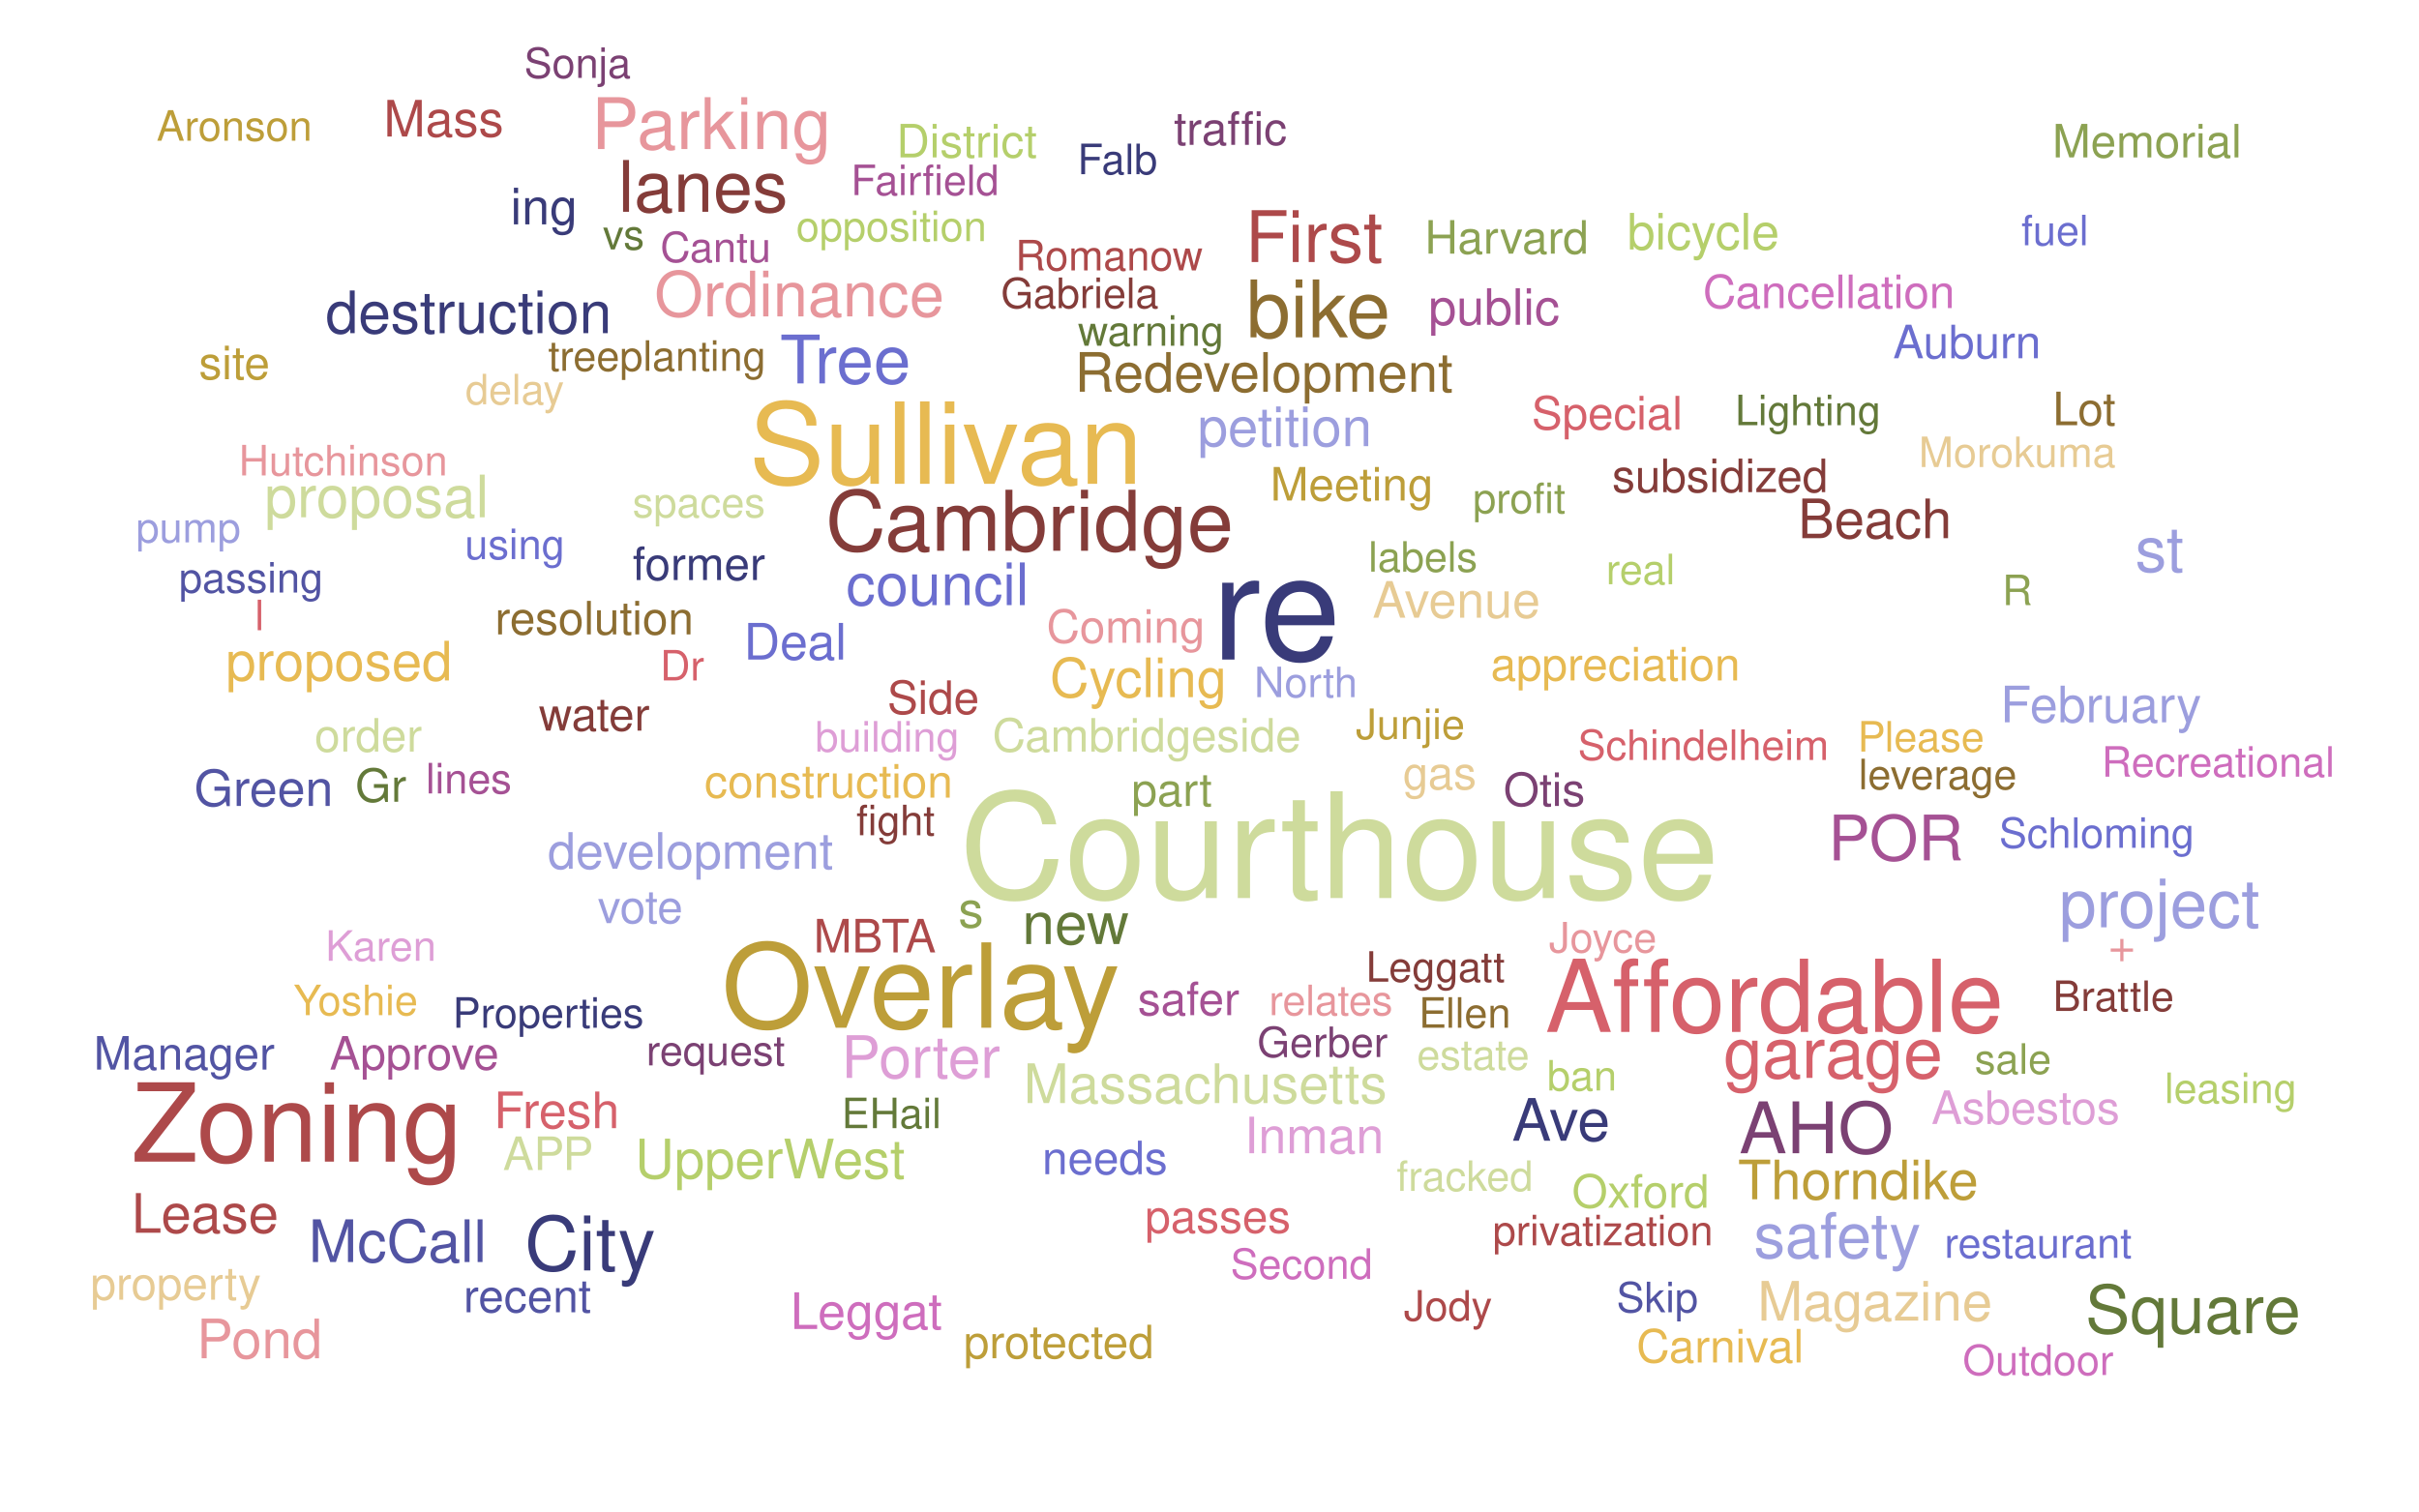
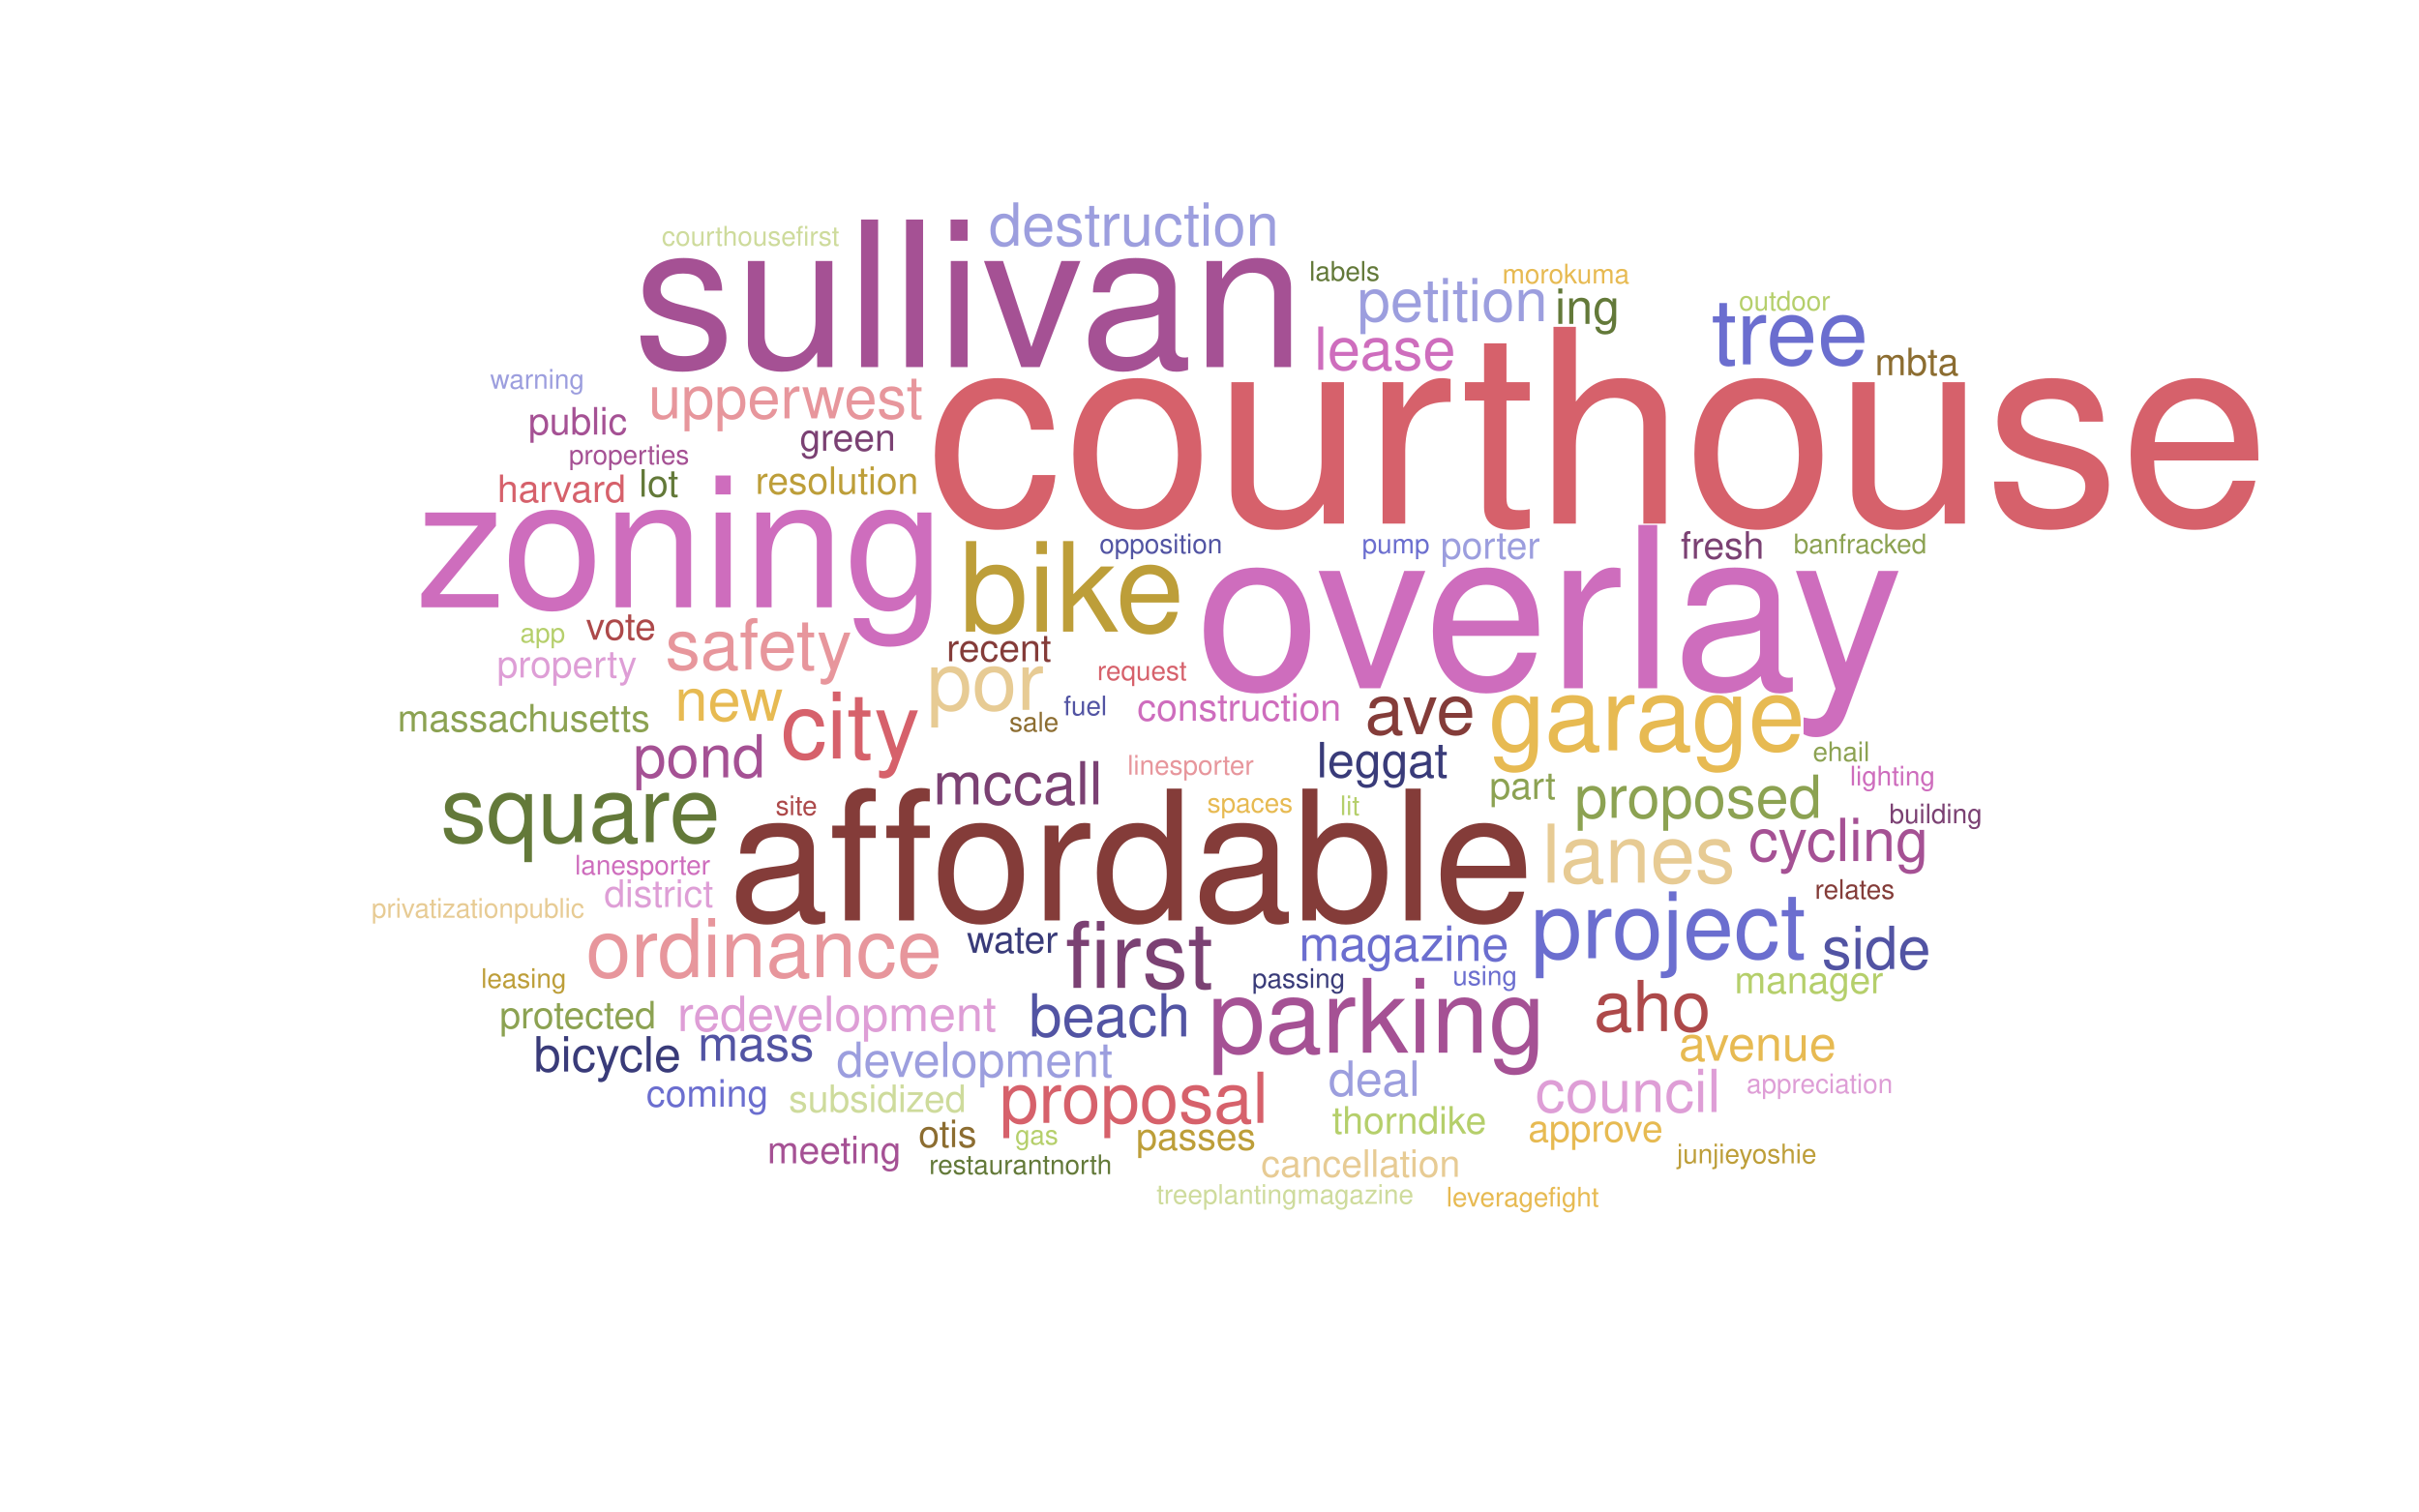
<svg xmlns="http://www.w3.org/2000/svg" width="960" height="600" version="1.1">
  <g />
-   <g transform="translate(480,300)scale(1.6609,1.6609)">
-     <text text-anchor="middle" transform="translate(-124,27)" style="font-size: 12px; font-family: helvetica; fill: rgb(156, 158, 222);">development</text>
-     <text text-anchor="middle" transform="translate(-9,12)" style="font-size: 11px; font-family: helvetica; fill: rgb(140, 162, 82);">part</text>
-     <text text-anchor="middle" transform="translate(-125,-89)" style="font-size: 100px; font-family: helvetica; fill: rgb(82, 84, 163);" />
-     <text text-anchor="middle" transform="translate(18,-74)" style="font-size: 13px; font-family: helvetica; fill: rgb(156, 158, 222);">petition</text>
-     <text text-anchor="middle" transform="translate(235,138)" style="font-size: 16px; font-family: helvetica; fill: rgb(99, 121, 57);">Square</text>
-     <text text-anchor="middle" transform="translate(26,-100)" style="font-size: 19px; font-family: helvetica; fill: rgb(140, 109, 49);">bike</text>
-     <text text-anchor="middle" transform="translate(59,-33)" style="font-size: 12px; font-family: helvetica; fill: rgb(231, 203, 148);">Avenue</text>
-     <text text-anchor="middle" transform="translate(-121,-130)" style="font-size: 17px; font-family: helvetica; fill: rgb(132, 60, 57);">lanes</text>
-     <text text-anchor="middle" transform="translate(-218,97)" style="font-size: 26px; font-family: helvetica; fill: rgb(173, 73, 74);">Zoning</text>
-     <text text-anchor="middle" transform="translate(135,66)" style="font-size: 24px; font-family: helvetica; fill: rgb(214, 97, 107);">Affordable</text>
-     <text text-anchor="middle" transform="translate(-98,-105)" style="font-size: 15px; font-family: helvetica; fill: rgb(231, 150, 156);">Ordinance</text>
-     <text text-anchor="middle" transform="translate(-148,123)" style="font-size: 18px; font-family: helvetica; fill: rgb(57, 59, 121);">City</text>
-     <text text-anchor="middle" transform="translate(227,41)" style="font-size: 16px; font-family: helvetica; fill: rgb(156, 158, 222);">project</text>
-     <text text-anchor="middle" transform="translate(-32,45)" style="font-size: 14px; font-family: helvetica; fill: rgb(99, 121, 57);">new</text>
-     <text text-anchor="middle" transform="translate(-76,-123)" style="font-size: 10px; font-family: helvetica; fill: rgb(181, 207, 107);">opposition</text>
-     <text text-anchor="middle" transform="translate(-201,-1)" style="font-size: 11px; font-family: helvetica; fill: rgb(206, 219, 156);">order</text>
-     <text text-anchor="middle" transform="translate(-177,-101)" style="font-size: 14px; font-family: helvetica; fill: rgb(57, 59, 121);">destruction</text>
-     <text text-anchor="middle" transform="translate(-245,75)" style="font-size: 11px; font-family: helvetica; fill: rgb(82, 84, 163);">Manager</text>
-     <text text-anchor="middle" transform="translate(150,120)" style="font-size: 15px; font-family: helvetica; fill: rgb(156, 158, 222);">safety</text>
-     <text text-anchor="middle" transform="translate(118,-121)" style="font-size: 12px; font-family: helvetica; fill: rgb(181, 207, 107);">bicycle</text>
-     <text text-anchor="middle" transform="translate(-36,144)" style="font-size: 11px; font-family: helvetica; fill: rgb(189, 158, 57);">protected</text>
-     <text text-anchor="middle" transform="translate(-183,-148)" style="font-size: 12px; font-family: helvetica; fill: rgb(173, 73, 74);">Mass</text>
-     <text text-anchor="middle" transform="translate(16,-23)" style="font-size: 35px; font-family: helvetica; fill: rgb(57, 59, 121);">re</text>
-     <text text-anchor="middle" transform="translate(224,-143)" style="font-size: 11px; font-family: helvetica; fill: rgb(140, 162, 82);">Memorial</text>
-     <text text-anchor="middle" transform="translate(-199,-57)" style="font-size: 14px; font-family: helvetica; fill: rgb(206, 219, 156);">proposal</text>
-     <text text-anchor="middle" transform="translate(-208,-18)" style="font-size: 13px; font-family: helvetica; fill: rgb(231, 186, 82);">proposed</text>
-     <text text-anchor="middle" transform="translate(-156,89)" style="font-size: 12px; font-family: helvetica; fill: rgb(214, 97, 107);">Fresh</text>
-     <text text-anchor="middle" transform="translate(-227,144)" style="font-size: 13px; font-family: helvetica; fill: rgb(231, 150, 156);">Pond</text>
-     <text text-anchor="middle" transform="translate(-57,41)" style="font-size: 12px; font-family: helvetica; fill: rgb(140, 162, 82);">s</text>
-     <text text-anchor="middle" transform="translate(31,34)" style="font-size: 35px; font-family: helvetica; fill: rgb(206, 219, 156);">Courthouse</text>
-     <text text-anchor="middle" transform="translate(-69,65)" style="font-size: 28px; font-family: helvetica; fill: rgb(189, 158, 57);">Overlay</text>
-     <text text-anchor="middle" transform="translate(-63,-65)" style="font-size: 27px; font-family: helvetica; fill: rgb(231, 186, 82);">Sullivan</text>
-     <text text-anchor="middle" transform="translate(-43,-49)" style="font-size: 20px; font-family: helvetica; fill: rgb(132, 60, 57);">Cambridge</text>
-     <text text-anchor="middle" transform="translate(25,-118)" style="font-size: 17px; font-family: helvetica; fill: rgb(173, 73, 74);">First</text>
-     <text text-anchor="middle" transform="translate(149,77)" style="font-size: 17px; font-family: helvetica; fill: rgb(214, 97, 107);">garage</text>
-     <text text-anchor="middle" transform="translate(-119,-145)" style="font-size: 17px; font-family: helvetica; fill: rgb(231, 150, 156);">Parking</text>
-     <text text-anchor="middle" transform="translate(145,95)" style="font-size: 17px; font-family: helvetica; fill: rgb(123, 65, 115);">AHO</text>
-     <text text-anchor="middle" transform="translate(-87,-89)" style="font-size: 16px; font-family: helvetica; fill: rgb(107, 110, 207);">Tree</text>
-     <text text-anchor="middle" transform="translate(164,25)" style="font-size: 15px; font-family: helvetica; fill: rgb(165, 81, 148);">POR</text>
-     <text text-anchor="middle" transform="translate(-69,77)" style="font-size: 14px; font-family: helvetica; fill: rgb(222, 158, 214);">Porter</text>
-     <text text-anchor="middle" transform="translate(84,92)" style="font-size: 14px; font-family: helvetica; fill: rgb(57, 59, 121);">Ave</text>
-     <text text-anchor="middle" transform="translate(-194,121)" style="font-size: 14px; font-family: helvetica; fill: rgb(82, 84, 163);">McCall</text>
-     <text text-anchor="middle" transform="translate(-65,-36)" style="font-size: 14px; font-family: helvetica; fill: rgb(107, 110, 207);">council</text>
-     <text text-anchor="middle" transform="translate(227,-44)" style="font-size: 15px; font-family: helvetica; fill: rgb(156, 158, 222);">st</text>
-     <text text-anchor="middle" transform="translate(-105,101)" style="font-size: 13px; font-family: helvetica; fill: rgb(181, 207, 107);">UpperWest</text>
-     <text text-anchor="middle" transform="translate(-1,83)" style="font-size: 13px; font-family: helvetica; fill: rgb(206, 219, 156);">Massachusetts</text>
-     <text text-anchor="middle" transform="translate(13,-87)" style="font-size: 13px; font-family: helvetica; fill: rgb(140, 109, 49);">Redevelopment</text>
-     <text text-anchor="middle" transform="translate(155,106)" style="font-size: 13px; font-family: helvetica; fill: rgb(189, 158, 57);">Thorndike</text>
-     <text text-anchor="middle" transform="translate(-17,-14)" style="font-size: 13px; font-family: helvetica; fill: rgb(231, 186, 82);">Cycling</text>
-     <text text-anchor="middle" transform="translate(159,135)" style="font-size: 13px; font-family: helvetica; fill: rgb(231, 203, 148);">Magazine</text>
-     <text text-anchor="middle" transform="translate(159,-52)" style="font-size: 13px; font-family: helvetica; fill: rgb(132, 60, 57);">Beach</text>
-     <text text-anchor="middle" transform="translate(-240,114)" style="font-size: 13px; font-family: helvetica; fill: rgb(173, 73, 74);">Lease</text>
-     <text text-anchor="middle" transform="translate(68,-103)" style="font-size: 12px; font-family: helvetica; fill: rgb(165, 81, 148);">public</text>
-     <text text-anchor="middle" transform="translate(-82,137)" style="font-size: 12px; font-family: helvetica; fill: rgb(206, 109, 189);">Leggat</text>
-     <text text-anchor="middle" transform="translate(25,95)" style="font-size: 12px; font-family: helvetica; fill: rgb(222, 158, 214);">Inman</text>
-     <text text-anchor="middle" transform="translate(-159,-127)" style="font-size: 12px; font-family: helvetica; fill: rgb(57, 59, 121);">ing</text>
-     <text text-anchor="middle" transform="translate(-226,12)" style="font-size: 12px; font-family: helvetica; fill: rgb(82, 84, 163);">Green</text>
-     <text text-anchor="middle" transform="translate(-99,-23)" style="font-size: 12px; font-family: helvetica; fill: rgb(107, 110, 207);">Deal</text>
-     <text text-anchor="middle" transform="translate(213,-8)" style="font-size: 12px; font-family: helvetica; fill: rgb(156, 158, 222);">February</text>
-     <text text-anchor="middle" transform="translate(-58,-143)" style="font-size: 11px; font-family: helvetica; fill: rgb(181, 207, 107);">District</text>
-     <text text-anchor="middle" transform="translate(-158,99)" style="font-size: 11px; font-family: helvetica; fill: rgb(206, 219, 156);">APP</text>
-     <text text-anchor="middle" transform="translate(209,-79)" style="font-size: 11px; font-family: helvetica; fill: rgb(140, 109, 49);">Lot</text>
-     <text text-anchor="middle" transform="translate(-233,-90)" style="font-size: 11px; font-family: helvetica; fill: rgb(189, 158, 57);">site</text>
-     <text text-anchor="middle" transform="translate(97,-18)" style="font-size: 11px; font-family: helvetica; fill: rgb(231, 186, 82);">appreciation</text>
-     <text text-anchor="middle" transform="translate(55,8)" style="font-size: 11px; font-family: helvetica; fill: rgb(231, 203, 148);">gas</text>
-     <text text-anchor="middle" transform="translate(122,-63)" style="font-size: 11px; font-family: helvetica; fill: rgb(132, 60, 57);">subsidized</text>
-     <text text-anchor="middle" transform="translate(-80,47)" style="font-size: 11px; font-family: helvetica; fill: rgb(173, 73, 74);">MBTA</text>
-     <text text-anchor="middle" transform="translate(2,114)" style="font-size: 11px; font-family: helvetica; fill: rgb(214, 97, 107);">passes</text>
-     <text text-anchor="middle" transform="translate(218,49)" style="font-size: 11px; font-family: helvetica; fill: rgb(231, 150, 156);">+</text>
-     <text text-anchor="middle" transform="translate(80,12)" style="font-size: 11px; font-family: helvetica; fill: rgb(123, 65, 115);">Otis</text>
-     <text text-anchor="middle" transform="translate(-190,75)" style="font-size: 11px; font-family: helvetica; fill: rgb(165, 81, 148);">Approve</text>
-     <text text-anchor="middle" transform="translate(148,-107)" style="font-size: 11px; font-family: helvetica; fill: rgb(206, 109, 189);">Cancellation</text>
-     <text text-anchor="middle" transform="translate(195,88)" style="font-size: 11px; font-family: helvetica; fill: rgb(222, 158, 214);">Asbestos</text>
-     <text text-anchor="middle" transform="translate(-122,-42)" style="font-size: 11px; font-family: helvetica; fill: rgb(57, 59, 121);">former</text>
-     <text text-anchor="middle" transform="translate(-163,133)" style="font-size: 11px; font-family: helvetica; fill: rgb(82, 84, 163);">recent</text>
-     <text text-anchor="middle" transform="translate(181,-95)" style="font-size: 11px; font-family: helvetica; fill: rgb(107, 110, 207);">Auburn</text>
-     <text text-anchor="middle" transform="translate(-136,40)" style="font-size: 11px; font-family: helvetica; fill: rgb(156, 158, 222);">vote</text>
-     <text text-anchor="middle" transform="translate(-198,11)" style="font-size: 11px; font-family: helvetica; fill: rgb(99, 121, 57);">Gr</text>
-     <text text-anchor="middle" transform="translate(71,-120)" style="font-size: 11px; font-family: helvetica; fill: rgb(140, 162, 82);">Harvard</text>
-     <text text-anchor="middle" transform="translate(103,108)" style="font-size: 11px; font-family: helvetica; fill: rgb(181, 207, 107);">Oxford</text>
-     <text text-anchor="middle" transform="translate(-15,-1)" style="font-size: 11px; font-family: helvetica; fill: rgb(206, 219, 156);">Cambridgeside</text>
-     <text text-anchor="middle" transform="translate(-147,-29)" style="font-size: 11px; font-family: helvetica; fill: rgb(140, 109, 49);">resolution</text>
-     <text text-anchor="middle" transform="translate(-25,100)" style="font-size: 11px; font-family: helvetica; fill: rgb(107, 110, 207);">needs</text>
-     <text text-anchor="middle" transform="translate(34,-61)" style="font-size: 11px; font-family: helvetica; fill: rgb(189, 158, 57);">Meeting</text>
-     <text text-anchor="middle" transform="translate(-91,10)" style="font-size: 11px; font-family: helvetica; fill: rgb(231, 186, 82);">construction</text>
-     <text text-anchor="middle" transform="translate(-247,130)" style="font-size: 11px; font-family: helvetica; fill: rgb(231, 203, 148);">property</text>
-     <text text-anchor="middle" transform="translate(-147,-6)" style="font-size: 11px; font-family: helvetica; fill: rgb(132, 60, 57);">water</text>
-     <text text-anchor="middle" transform="translate(-66,-10)" style="font-size: 11px; font-family: helvetica; fill: rgb(173, 73, 74);">Side</text>
-     <text text-anchor="middle" transform="translate(95,-78)" style="font-size: 11px; font-family: helvetica; fill: rgb(214, 97, 107);">Special</text>
-     <text text-anchor="middle" transform="translate(-20,-27)" style="font-size: 11px; font-family: helvetica; fill: rgb(231, 150, 156);">Coming</text>
-     <text text-anchor="middle" transform="translate(5,-146)" style="font-size: 11px; font-family: helvetica; fill: rgb(123, 65, 115);">traffic</text>
-     <text text-anchor="middle" transform="translate(-5,62)" style="font-size: 11px; font-family: helvetica; fill: rgb(165, 81, 148);">safer</text>
-     <text text-anchor="middle" transform="translate(198,120)" style="font-size: 10px; font-family: helvetica; fill: rgb(107, 110, 207);">restaurant</text>
-     <text text-anchor="middle" transform="translate(23,-14)" style="font-size: 10px; font-family: helvetica; fill: rgb(156, 158, 222);">North</text>
-     <text text-anchor="middle" transform="translate(-76,89)" style="font-size: 10px; font-family: helvetica; fill: rgb(99, 121, 57);">EHail</text>
-     <text text-anchor="middle" transform="translate(192,76)" style="font-size: 10px; font-family: helvetica; fill: rgb(140, 162, 82);">sale</text>
-     <text text-anchor="middle" transform="translate(244,83)" style="font-size: 10px; font-family: helvetica; fill: rgb(181, 207, 107);">leasing</text>
-     <text text-anchor="middle" transform="translate(-122,-57)" style="font-size: 10px; font-family: helvetica; fill: rgb(206, 219, 156);">spaces</text>
-     <text text-anchor="middle" transform="translate(-166,-47)" style="font-size: 10px; font-family: helvetica; fill: rgb(107, 110, 207);">using</text>
-     <text text-anchor="middle" transform="translate(174,8)" style="font-size: 10px; font-family: helvetica; fill: rgb(140, 109, 49);">leverage</text>
-     <text text-anchor="middle" transform="translate(122,145)" style="font-size: 11px; font-family: helvetica; fill: rgb(231, 186, 82);">Carnival</text>
-     <text text-anchor="middle" transform="translate(-75,19)" style="font-size: 10px; font-family: helvetica; fill: rgb(132, 60, 57);">fight</text>
-     <text text-anchor="middle" transform="translate(94,117)" style="font-size: 10px; font-family: helvetica; fill: rgb(173, 73, 74);">privatization</text>
-     <text text-anchor="middle" transform="translate(-227,-30)" style="font-size: 10px; font-family: helvetica; fill: rgb(214, 97, 107);">l</text>
-     <text text-anchor="middle" transform="translate(29,62)" style="font-size: 10px; font-family: helvetica; fill: rgb(231, 150, 156);">relates</text>
-     <text text-anchor="middle" transform="translate(-118,74)" style="font-size: 10px; font-family: helvetica; fill: rgb(123, 65, 115);">request</text>
-     <text text-anchor="middle" transform="translate(-177,9)rotate(0)" style="font-size: 10px; font-family: helvetica; fill: rgb(165, 81, 148);">lines</text>
-     <text text-anchor="middle" transform="translate(198,148)rotate(0)" style="font-size: 10px; font-family: helvetica; fill: rgb(206, 109, 189);">Outdoor</text>
-     <text text-anchor="middle" transform="translate(143,-79)rotate(0)" style="font-size: 10px; font-family: helvetica; fill: rgb(99, 121, 57);">Lighting</text>
-     <text text-anchor="middle" transform="translate(-77,-1)rotate(0)" style="font-size: 10px; font-family: helvetica; fill: rgb(222, 158, 214);">building</text>
-     <text text-anchor="middle" transform="translate(-158,65)rotate(0)" style="font-size: 10px; font-family: helvetica; fill: rgb(57, 59, 121);">Properties</text>
-     <text text-anchor="middle" transform="translate(-229,-39)rotate(0)" style="font-size: 10px; font-family: helvetica; fill: rgb(82, 84, 163);">passing</text>
-     <text text-anchor="middle" transform="translate(202,-122)rotate(0)" style="font-size: 10px; font-family: helvetica; fill: rgb(107, 110, 207);">fuel</text>
-     <text text-anchor="middle" transform="translate(-244,-51)rotate(0)" style="font-size: 10px; font-family: helvetica; fill: rgb(156, 158, 222);">pump</text>
-     <text text-anchor="middle" transform="translate(-14,-98)rotate(0)" style="font-size: 10px; font-family: helvetica; fill: rgb(99, 121, 57);">warning</text>
-     <text text-anchor="middle" transform="translate(51,-44)rotate(0)" style="font-size: 10px; font-family: helvetica; fill: rgb(140, 162, 82);">labels</text>
-     <text text-anchor="middle" transform="translate(89,80)rotate(0)" style="font-size: 10px; font-family: helvetica; fill: rgb(181, 207, 107);">ban</text>
-     <text text-anchor="middle" transform="translate(61,104)rotate(0)" style="font-size: 10px; font-family: helvetica; fill: rgb(206, 219, 156);">fracked</text>
-     <text text-anchor="middle" transform="translate(-132,-92)rotate(0)" style="font-size: 10px; font-family: helvetica; fill: rgb(140, 109, 49);">treeplanting</text>
-     <text text-anchor="middle" transform="translate(48,-4)rotate(0)" style="font-size: 10px; font-family: helvetica; fill: rgb(189, 158, 57);">Junjie</text>
-     <text text-anchor="middle" transform="translate(-204,62)rotate(0)" style="font-size: 10px; font-family: helvetica; fill: rgb(231, 186, 82);">Yoshie</text>
-     <text text-anchor="middle" transform="translate(193,-69)rotate(0)" style="font-size: 10px; font-family: helvetica; fill: rgb(231, 203, 148);">Morokuma</text>
-     <text text-anchor="middle" transform="translate(54,54)rotate(0)" style="font-size: 10px; font-family: helvetica; fill: rgb(132, 60, 57);">Leggatt</text>
-     <text text-anchor="middle" transform="translate(57,135)rotate(0)" style="font-size: 10px; font-family: helvetica; fill: rgb(173, 73, 74);">Jody</text>
-     <text text-anchor="middle" transform="translate(118,1)rotate(0)" style="font-size: 10px; font-family: helvetica; fill: rgb(214, 97, 107);">Schindelheim</text>
-     <text text-anchor="middle" transform="translate(-207,-67)rotate(0)" style="font-size: 10px; font-family: helvetica; fill: rgb(231, 150, 156);">Hutchinson</text>
-     <text text-anchor="middle" transform="translate(-151,-162)rotate(0)" style="font-size: 10px; font-family: helvetica; fill: rgb(123, 65, 115);">Sonja</text>
-     <text text-anchor="middle" transform="translate(-118,-118)rotate(0)" style="font-size: 10px; font-family: helvetica; fill: rgb(165, 81, 148);">Cantu</text>
-     <text text-anchor="middle" transform="translate(22,125)rotate(0)" style="font-size: 10px; font-family: helvetica; fill: rgb(206, 109, 189);">Second</text>
-     <text text-anchor="middle" transform="translate(-198,49)rotate(0)" style="font-size: 10px; font-family: helvetica; fill: rgb(222, 158, 214);">Karen</text>
-     <text text-anchor="middle" transform="translate(-22,-139)rotate(0)" style="font-size: 10px; font-family: helvetica; fill: rgb(57, 59, 121);">Falb</text>
-     <text text-anchor="middle" transform="translate(216,61)rotate(0)" style="font-size: 10px; font-family: helvetica; fill: rgb(132, 60, 57);">Brattle</text>
-     <text text-anchor="middle" transform="translate(107,133)rotate(0)" style="font-size: 10px; font-family: helvetica; fill: rgb(82, 84, 163);">Skip</text>
-     <text text-anchor="middle" transform="translate(212,22)rotate(0)" style="font-size: 10px; font-family: helvetica; fill: rgb(107, 110, 207);">Schloming</text>
-     <text text-anchor="middle" transform="translate(193,-36)rotate(0)" style="font-size: 10px; font-family: helvetica; fill: rgb(140, 162, 82);">R</text>
-     <text text-anchor="middle" transform="translate(-140,-121)rotate(0)" style="font-size: 10px; font-family: helvetica; fill: rgb(99, 121, 57);">vs</text>
-     <text text-anchor="middle" transform="translate(74,-58)rotate(0)" style="font-size: 10px; font-family: helvetica; fill: rgb(140, 162, 82);">profit</text>
-     <text text-anchor="middle" transform="translate(103,-41)rotate(0)" style="font-size: 10px; font-family: helvetica; fill: rgb(181, 207, 107);">real</text>
-     <text text-anchor="middle" transform="translate(63,75)rotate(0)" style="font-size: 10px; font-family: helvetica; fill: rgb(206, 219, 156);">estate</text>
-     <text text-anchor="middle" transform="translate(61,65)rotate(0)" style="font-size: 10px; font-family: helvetica; fill: rgb(140, 109, 49);">Ellen</text>
-     <text text-anchor="middle" transform="translate(-233,-147)rotate(0)" style="font-size: 10px; font-family: helvetica; fill: rgb(189, 158, 57);">Aronson</text>
-     <text text-anchor="middle" transform="translate(170,-1)rotate(0)" style="font-size: 10px; font-family: helvetica; fill: rgb(231, 186, 82);">Please</text>
-     <text text-anchor="middle" transform="translate(-166,-84)rotate(0)" style="font-size: 10px; font-family: helvetica; fill: rgb(231, 203, 148);">delay</text>
-     <text text-anchor="middle" transform="translate(-31,-107)rotate(0)" style="font-size: 10px; font-family: helvetica; fill: rgb(132, 60, 57);">Gabriela</text>
-     <text text-anchor="middle" transform="translate(-24,-116)rotate(0)" style="font-size: 10px; font-family: helvetica; fill: rgb(173, 73, 74);">Romanow</text>
-     <text text-anchor="middle" transform="translate(-126,-18)rotate(0)" style="font-size: 10px; font-family: helvetica; fill: rgb(214, 97, 107);">Dr</text>
-     <text text-anchor="middle" transform="translate(94,47)rotate(0)" style="font-size: 10px; font-family: helvetica; fill: rgb(231, 150, 156);">Joyce</text>
-     <text text-anchor="middle" transform="translate(27,72)rotate(0)" style="font-size: 10px; font-family: helvetica; fill: rgb(123, 65, 115);">Gerber</text>
-     <text text-anchor="middle" transform="translate(-68,-134)rotate(0)" style="font-size: 10px; font-family: helvetica; fill: rgb(165, 81, 148);">Fairfield</text>
-     <text text-anchor="middle" transform="translate(241,5)rotate(0)" style="font-size: 10px; font-family: helvetica; fill: rgb(206, 109, 189);">Recreational</text>
+   <g transform="translate(480,300)scale(1.071429,1.071429)">
+     <text text-anchor="middle" transform="translate(-233,32)" style="font-size: 34px; font-family: Helvetica; fill: rgb(99, 121, 57);">square</text>
+     <text text-anchor="middle" transform="translate(-51,-46)" style="font-size: 46px; font-family: Helvetica; fill: rgb(189, 158, 57);">bike</text>
+     <text text-anchor="middle" transform="translate(159,47)" style="font-size: 30px; font-family: Helvetica; fill: rgb(231, 203, 148);">lanes</text>
+     <text text-anchor="middle" transform="translate(-29,61)" style="font-size: 67px; font-family: Helvetica; fill: rgb(132, 60, 57);">affordable</text>
+     <text text-anchor="middle" transform="translate(-133,1)" style="font-size: 34px; font-family: Helvetica; fill: rgb(214, 97, 107);">city</text>
+     <text text-anchor="middle" transform="translate(170,75)" style="font-size: 34px; font-family: Helvetica; fill: rgb(107, 110, 207);">project</text>
+     <text text-anchor="middle" transform="translate(-178,-13)" style="font-size: 22px; font-family: Helvetica; fill: rgb(231, 186, 82);">new</text>
+     <text text-anchor="middle" transform="translate(253,11)" style="font-size: 10px; font-family: Helvetica; fill: rgb(206, 109, 189);">lighting</text>
+     <text text-anchor="middle" transform="translate(-234,101)" style="font-size: 14px; font-family: Helvetica; fill: rgb(140, 162, 82);">protected</text>
+     <text text-anchor="middle" transform="translate(15,21)" style="font-size: 10px; font-family: Helvetica; fill: rgb(231, 186, 82);">spaces</text>
+     <text text-anchor="middle" transform="translate(162,-2)" style="font-size: 38px; font-family: Helvetica; fill: rgb(231, 186, 82);">garage</text>
+     <text text-anchor="middle" transform="translate(215,-145)" style="font-size: 34px; font-family: Helvetica; fill: rgb(107, 110, 207);">tree</text>
+     <text text-anchor="middle" transform="translate(-26,86)" style="font-size: 34px; font-family: Helvetica; fill: rgb(123, 65, 115);">first</text>
+     <text text-anchor="middle" transform="translate(62,110)" style="font-size: 38px; font-family: Helvetica; fill: rgb(165, 81, 148);">parking</text>
+     <text text-anchor="middle" transform="translate(155,132)" style="font-size: 22px; font-family: Helvetica; fill: rgb(222, 158, 214);">council</text>
+     <text text-anchor="middle" transform="translate(-18,-75)" style="font-size: 10px; font-family: Helvetica; fill: rgb(82, 84, 163);">opposition</text>
+     <text text-anchor="middle" transform="translate(213,-165)" style="font-size: 10px; font-family: Helvetica; fill: rgb(181, 207, 107);">outdoor</text>
+     <text text-anchor="middle" transform="translate(18,85)" style="font-size: 38px; font-family: Helvetica; fill: rgb(82, 84, 163);" />
+     <text text-anchor="middle" transform="translate(-28,-189)" style="font-size: 22px; font-family: Helvetica; fill: rgb(156, 158, 222);">destruction</text>
+     <text text-anchor="middle" transform="translate(140,-160)" style="font-size: 18px; font-family: Helvetica; fill: rgb(99, 121, 57);">ing</text>
+     <text text-anchor="middle" transform="translate(181,23)" style="font-size: 22px; font-family: Helvetica; fill: rgb(140, 162, 82);">proposed</text>
+     <text text-anchor="middle" transform="translate(-138,-97)" style="font-size: 14px; font-family: Helvetica; fill: rgb(189, 158, 57);">resolution</text>
+     <text text-anchor="middle" transform="translate(144,-86)" style="font-size: 100px; font-family: Helvetica; fill: rgb(214, 97, 107);">courthouse</text>
+     <text text-anchor="middle" transform="translate(-234,-119)" style="font-size: 14px; font-family: Helvetica; fill: rgb(165, 81, 148);">public</text>
+     <text text-anchor="middle" transform="translate(126,-25)" style="font-size: 83px; font-family: Helvetica; fill: rgb(206, 109, 189);">overlay</text>
+     <text text-anchor="middle" transform="translate(-204,56)" style="font-size: 14px; font-family: Helvetica; fill: rgb(222, 158, 214);">district</text>
+     <text text-anchor="middle" transform="translate(-37,104)" style="font-size: 22px; font-family: Helvetica; fill: rgb(82, 84, 163);">beach</text>
+     <text text-anchor="middle" transform="translate(-89,-144)" style="font-size: 75px; font-family: Helvetica; fill: rgb(165, 81, 148);">sullivan</text>
+     <text text-anchor="middle" transform="translate(-196,-55)" style="font-size: 67px; font-family: Helvetica; fill: rgb(206, 109, 189);">zoning</text>
+     <text text-anchor="middle" transform="translate(-165,82)" style="font-size: 30px; font-family: Helvetica; fill: rgb(231, 150, 156);">ordinance</text>
+     <text text-anchor="middle" transform="translate(-83,-17)" style="font-size: 30px; font-family: Helvetica; fill: rgb(231, 203, 148);">por</text>
+     <text text-anchor="middle" transform="translate(78,-8)" style="font-size: 26px; font-family: Helvetica; fill: rgb(132, 60, 57);">ave</text>
+     <text text-anchor="middle" transform="translate(-167,-32)" style="font-size: 26px; font-family: Helvetica; fill: rgb(231, 150, 156);">safety</text>
+     <text text-anchor="middle" transform="translate(164,102)" style="font-size: 26px; font-family: Helvetica; fill: rgb(173, 73, 74);">aho</text>
+     <text text-anchor="middle" transform="translate(-28,136)" style="font-size: 26px; font-family: Helvetica; fill: rgb(214, 97, 107);">proposal</text>
+     <text text-anchor="middle" transform="translate(-157,-125)" style="font-size: 22px; font-family: Helvetica; fill: rgb(231, 150, 156);">upperwest</text>
+     <text text-anchor="middle" transform="translate(-71,18)" style="font-size: 22px; font-family: Helvetica; fill: rgb(123, 65, 115);">mccall</text>
+     <text text-anchor="middle" transform="translate(233,39)" style="font-size: 22px; font-family: Helvetica; fill: rgb(165, 81, 148);">cycling</text>
+     <text text-anchor="middle" transform="translate(65,-143)" style="font-size: 22px; font-family: Helvetica; fill: rgb(206, 109, 189);">lease</text>
+     <text text-anchor="middle" transform="translate(90,-161)" style="font-size: 22px; font-family: Helvetica; fill: rgb(156, 158, 222);">petition</text>
+     <text text-anchor="middle" transform="translate(-189,8)" style="font-size: 22px; font-family: Helvetica; fill: rgb(165, 81, 148);">pond</text>
+     <text text-anchor="middle" transform="translate(-87,119)" style="font-size: 18px; font-family: Helvetica; fill: rgb(156, 158, 222);">development</text>
+     <text text-anchor="middle" transform="translate(-138,102)" style="font-size: 18px; font-family: Helvetica; fill: rgb(222, 158, 214);">redevelopment</text>
+     <text text-anchor="middle" transform="translate(64,8)" style="font-size: 18px; font-family: Helvetica; fill: rgb(57, 59, 121);">leggat</text>
+     <text text-anchor="middle" transform="translate(-168,113)" style="font-size: 18px; font-family: Helvetica; fill: rgb(82, 84, 163);">mass</text>
+     <text text-anchor="middle" transform="translate(72,76)" style="font-size: 18px; font-family: Helvetica; fill: rgb(107, 110, 207);">magazine</text>
+     <text text-anchor="middle" transform="translate(203,113)" style="font-size: 18px; font-family: Helvetica; fill: rgb(231, 186, 82);">avenue</text>
+     <text text-anchor="middle" transform="translate(61,126)" style="font-size: 18px; font-family: Helvetica; fill: rgb(156, 158, 222);">deal</text>
+     <text text-anchor="middle" transform="translate(-223,117)" style="font-size: 18px; font-family: Helvetica; fill: rgb(57, 59, 121);">bicycle</text>
+     <text text-anchor="middle" transform="translate(-204,-96)" style="font-size: 14px; font-family: Helvetica; fill: rgb(99, 121, 57);">lot</text>
+     <text text-anchor="middle" transform="translate(-254,-9)" style="font-size: 14px; font-family: Helvetica; fill: rgb(140, 162, 82);">massachusetts</text>
+     <text text-anchor="middle" transform="translate(74,140)" style="font-size: 14px; font-family: Helvetica; fill: rgb(181, 207, 107);">thorndike</text>
+     <text text-anchor="middle" transform="translate(-123,132)" style="font-size: 14px; font-family: Helvetica; fill: rgb(206, 219, 156);">subsidized</text>
+     <text text-anchor="middle" transform="translate(262,-141)" style="font-size: 14px; font-family: Helvetica; fill: rgb(140, 109, 49);">mbta</text>
+     <text text-anchor="middle" transform="translate(-5,146)" style="font-size: 14px; font-family: Helvetica; fill: rgb(189, 158, 57);">passes</text>
+     <text text-anchor="middle" transform="translate(143,143)" style="font-size: 14px; font-family: Helvetica; fill: rgb(231, 186, 82);">approve</text>
+     <text text-anchor="middle" transform="translate(56,156)" style="font-size: 14px; font-family: Helvetica; fill: rgb(231, 203, 148);">cancellation</text>
+     <text text-anchor="middle" transform="translate(-78,-35)" style="font-size: 14px; font-family: Helvetica; fill: rgb(132, 60, 57);">recent</text>
+     <text text-anchor="middle" transform="translate(-218,-43)" style="font-size: 14px; font-family: Helvetica; fill: rgb(173, 73, 74);">vote</text>
+     <text text-anchor="middle" transform="translate(-240,-94)" style="font-size: 14px; font-family: Helvetica; fill: rgb(214, 97, 107);">harvard</text>
+     <text text-anchor="middle" transform="translate(190,-73)" style="font-size: 14px; font-family: Helvetica; fill: rgb(123, 65, 115);">fresh</text>
+     <text text-anchor="middle" transform="translate(-134,-113)" style="font-size: 14px; font-family: Helvetica; fill: rgb(123, 65, 115);">green</text>
+     <text text-anchor="middle" transform="translate(-139,151)" style="font-size: 14px; font-family: Helvetica; fill: rgb(165, 81, 148);">meeting</text>
+     <text text-anchor="middle" transform="translate(11,-13)" style="font-size: 14px; font-family: Helvetica; fill: rgb(206, 109, 189);">construction</text>
+     <text text-anchor="middle" transform="translate(-238,-29)" style="font-size: 14px; font-family: Helvetica; fill: rgb(222, 158, 214);">property</text>
+     <text text-anchor="middle" transform="translate(-73,73)" style="font-size: 14px; font-family: Helvetica; fill: rgb(57, 59, 121);">water</text>
+     <text text-anchor="middle" transform="translate(247,79)" style="font-size: 22px; font-family: Helvetica; fill: rgb(82, 84, 163);">side</text>
+     <text text-anchor="middle" transform="translate(-186,130)" style="font-size: 14px; font-family: Helvetica; fill: rgb(107, 110, 207);">coming</text>
+     <text text-anchor="middle" transform="translate(116,16)" style="font-size: 14px; font-family: Helvetica; fill: rgb(140, 162, 82);">part</text>
+     <text text-anchor="middle" transform="translate(104,-73)" style="font-size: 14px; font-family: Helvetica; fill: rgb(156, 158, 222);">porter</text>
+     <text text-anchor="middle" transform="translate(222,88)" style="font-size: 14px; font-family: Helvetica; fill: rgb(181, 207, 107);">manager</text>
+     <text text-anchor="middle" transform="translate(-70,155)" style="font-size: 10px; font-family: Helvetica; fill: rgb(99, 121, 57);">restaurantnorth</text>
+     <text text-anchor="middle" transform="translate(234,2)" style="font-size: 10px; font-family: Helvetica; fill: rgb(140, 162, 82);">ehail</text>
+     <text text-anchor="middle" transform="translate(-247,-42)" style="font-size: 10px; font-family: Helvetica; fill: rgb(181, 207, 107);">app</text>
+     <text text-anchor="middle" transform="translate(-170,-189)" style="font-size: 10px; font-family: Helvetica; fill: rgb(206, 219, 156);">courthousefirst</text>
+     <text text-anchor="middle" transform="translate(-65,-9)" style="font-size: 10px; font-family: Helvetica; fill: rgb(140, 109, 49);">sale</text>
+     <text text-anchor="middle" transform="translate(-254,86)" style="font-size: 10px; font-family: Helvetica; fill: rgb(189, 158, 57);">leasing</text>
+     <text text-anchor="middle" transform="translate(102,85)" style="font-size: 10px; font-family: Helvetica; fill: rgb(107, 110, 207);">using</text>
+     <text text-anchor="middle" transform="translate(116,167)" style="font-size: 10px; font-family: Helvetica; fill: rgb(231, 186, 82);">leveragefight</text>
+     <text text-anchor="middle" transform="translate(-271,60)" style="font-size: 10px; font-family: Helvetica; fill: rgb(231, 203, 148);">privatizationpublic</text>
+     <text text-anchor="middle" transform="translate(52,22)" style="font-size: 10px; font-family: Helvetica; fill: rgb(181, 207, 107);">lit</text>
+     <text text-anchor="middle" transform="translate(239,53)" style="font-size: 10px; font-family: Helvetica; fill: rgb(132, 60, 57);">relates</text>
+     <text text-anchor="middle" transform="translate(-153,22)" style="font-size: 10px; font-family: Helvetica; fill: rgb(173, 73, 74);">site</text>
+     <text text-anchor="middle" transform="translate(-25,-28)" style="font-size: 10px; font-family: Helvetica; fill: rgb(214, 97, 107);">request</text>
+     <text text-anchor="middle" transform="translate(-7,7)" style="font-size: 10px; font-family: Helvetica; fill: rgb(231, 150, 156);">linesporter</text>
+     <text text-anchor="middle" transform="translate(269,25)" style="font-size: 10px; font-family: Helvetica; fill: rgb(123, 65, 115);">building</text>
+     <text text-anchor="middle" transform="translate(-215,-108)" style="font-size: 10px; font-family: Helvetica; fill: rgb(165, 81, 148);">properties</text>
+     <text text-anchor="middle" transform="translate(-210,44)" style="font-size: 10px; font-family: Helvetica; fill: rgb(206, 109, 189);">lanesporter</text>
+     <text text-anchor="middle" transform="translate(226,125)" style="font-size: 10px; font-family: Helvetica; fill: rgb(222, 158, 214);">appreciation</text>
+     <text text-anchor="middle" transform="translate(33,86)" style="font-size: 10px; font-family: Helvetica; fill: rgb(57, 59, 121);">passing</text>
+     <text text-anchor="middle" transform="translate(-46,-15)" style="font-size: 10px; font-family: Helvetica; fill: rgb(82, 84, 163);">fuel</text>
+     <text text-anchor="middle" transform="translate(69,-75)" style="font-size: 10px; font-family: Helvetica; fill: rgb(107, 110, 207);">pump</text>
+     <text text-anchor="middle" transform="translate(-249,-136)" style="font-size: 10px; font-family: Helvetica; fill: rgb(156, 158, 222);">warning</text>
+     <text text-anchor="middle" transform="translate(50,-176)" style="font-size: 10px; font-family: Helvetica; fill: rgb(99, 121, 57);">labels</text>
+     <text text-anchor="middle" transform="translate(241,-75)" style="font-size: 10px; font-family: Helvetica; fill: rgb(140, 162, 82);">banfracked</text>
+     <text text-anchor="middle" transform="translate(-64,144)" style="font-size: 10px; font-family: Helvetica; fill: rgb(181, 207, 107);">gas</text>
+     <text text-anchor="middle" transform="translate(28,166)" style="font-size: 10px; font-family: Helvetica; fill: rgb(206, 219, 156);">treeplantingmagazine</text>
+     <text text-anchor="middle" transform="translate(-97,145)" style="font-size: 14px; font-family: Helvetica; fill: rgb(140, 109, 49);">otis</text>
+     <text text-anchor="middle" transform="translate(199,151)rotate(0)" style="font-size: 10px; font-family: Helvetica; fill: rgb(189, 158, 57);">junjieyoshie</text>
+     <text text-anchor="middle" transform="translate(132,-175)rotate(0)" style="font-size: 10px; font-family: Helvetica; fill: rgb(231, 186, 82);">morokuma</text>
  </g>
</svg>
